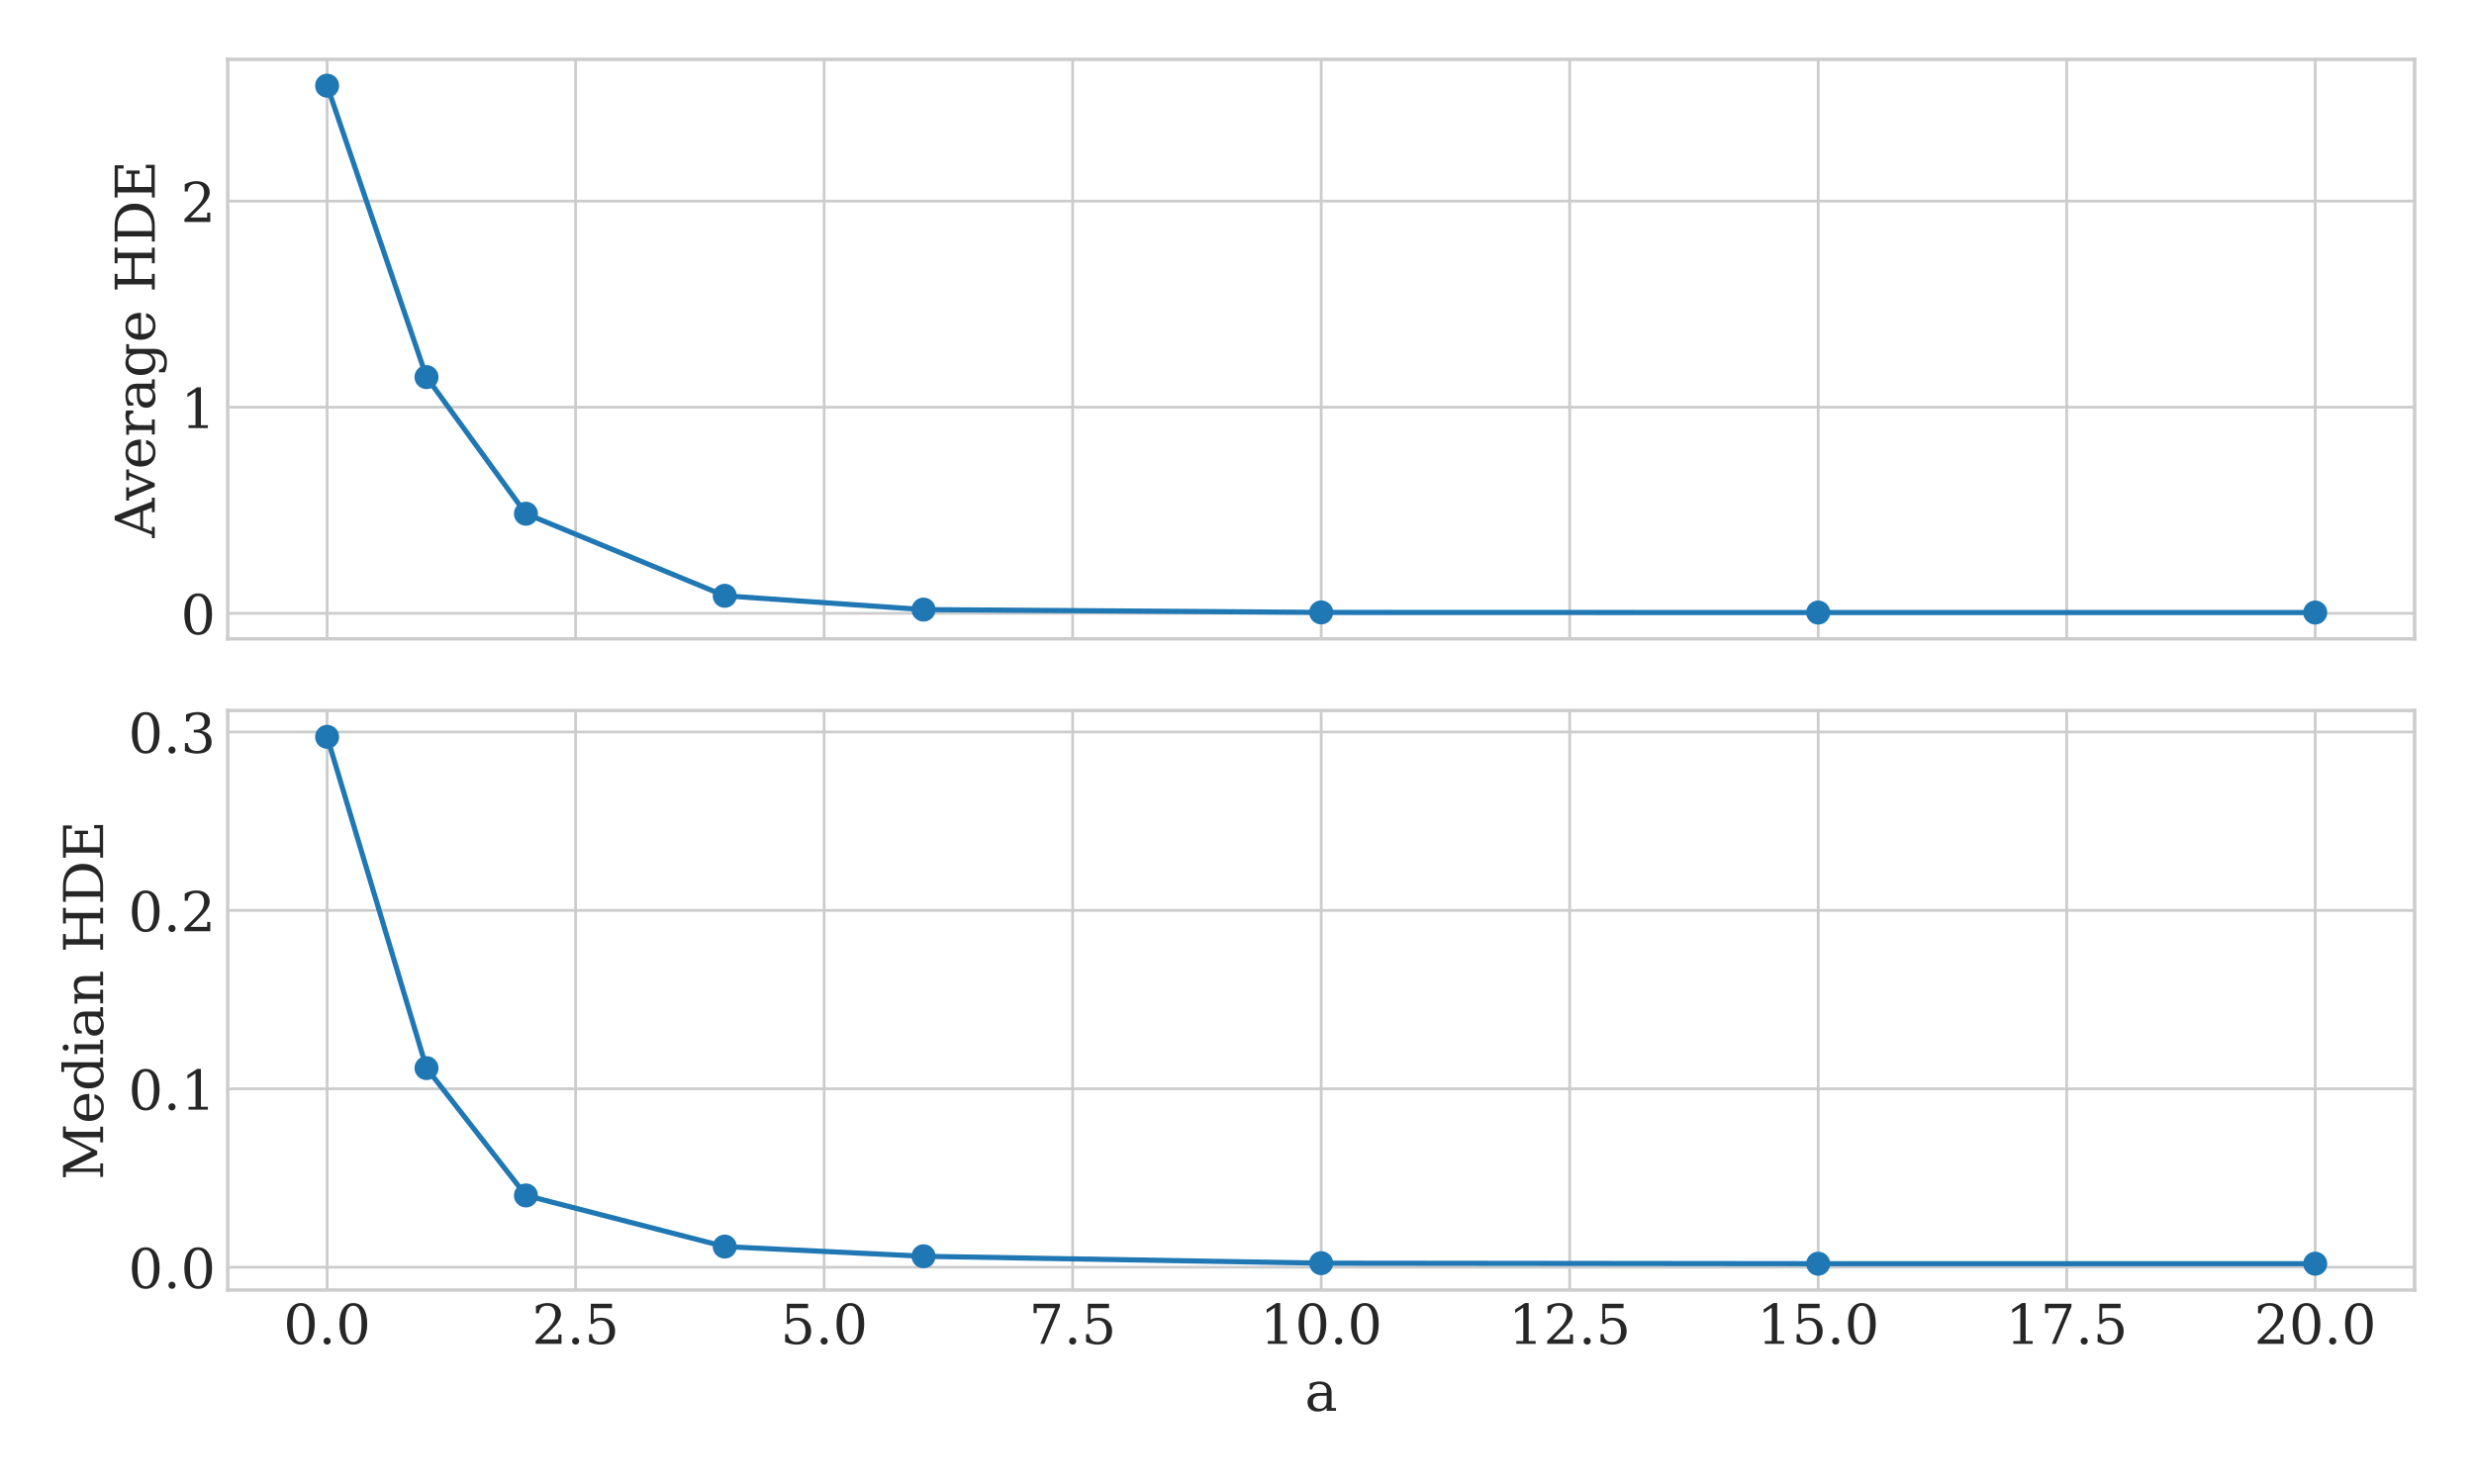
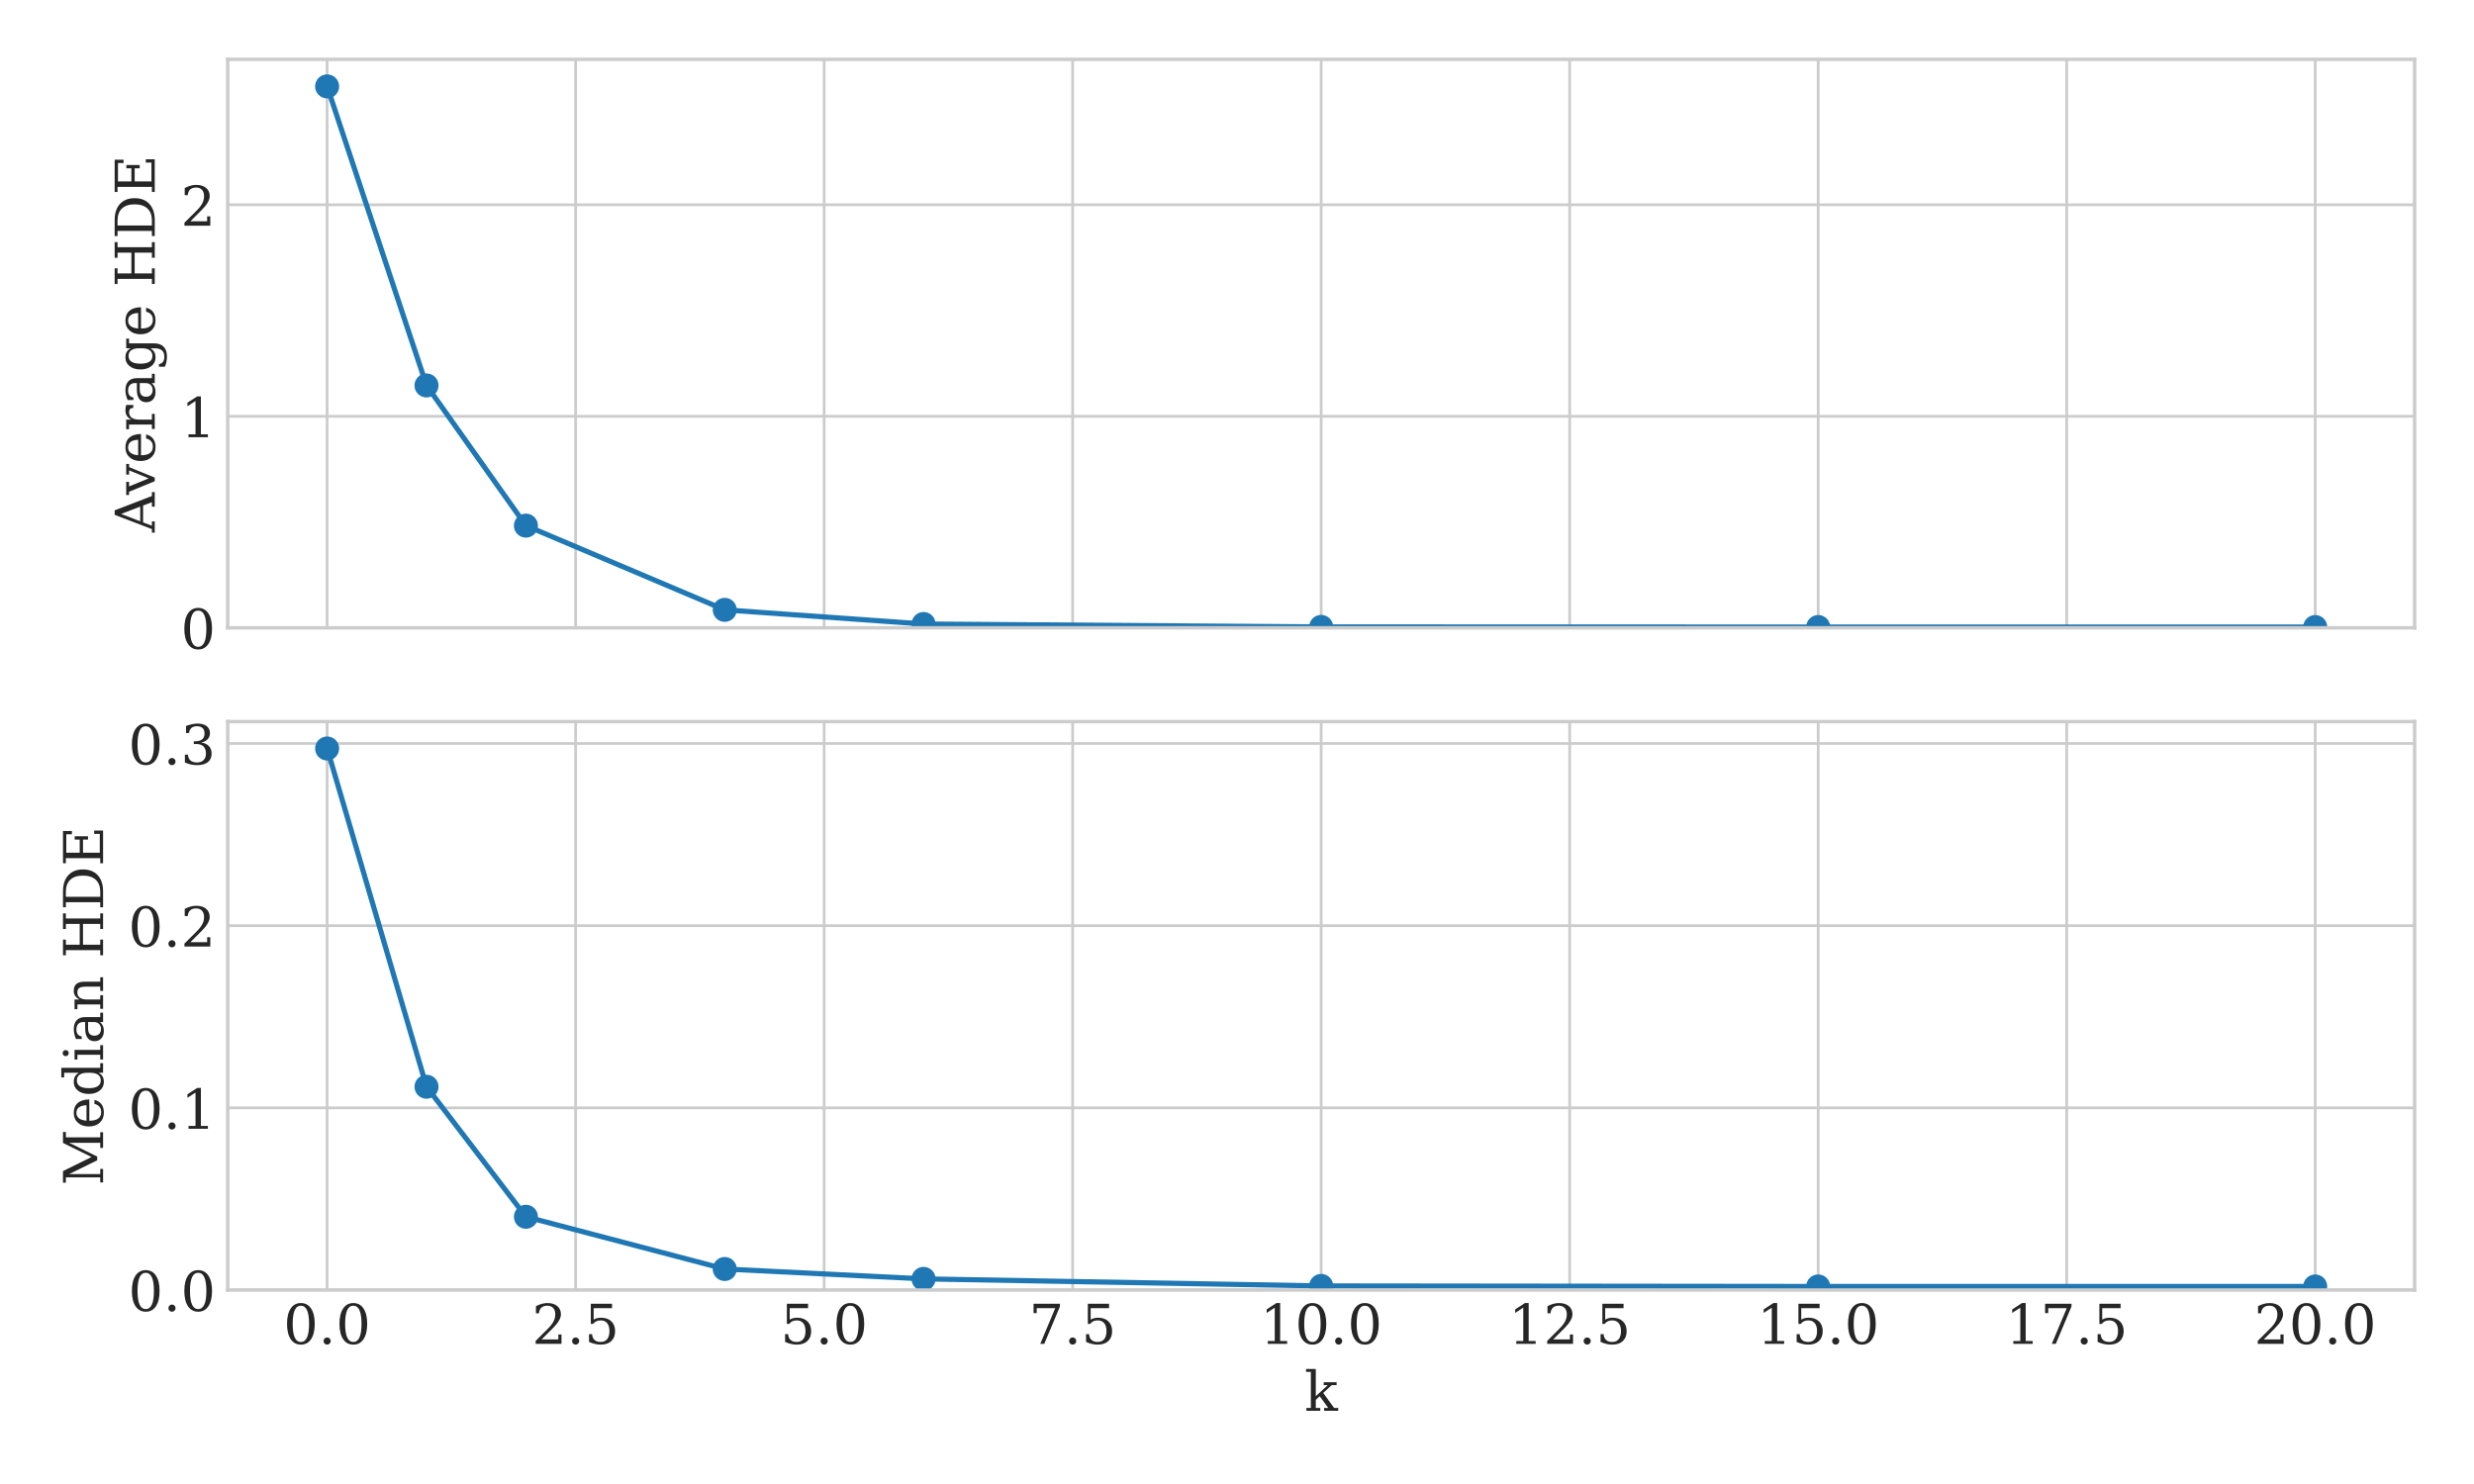
<svg xmlns="http://www.w3.org/2000/svg" xmlns:xlink="http://www.w3.org/1999/xlink" width="720pt" height="432pt" viewBox="0 0 720 432" version="1.1">
  <defs>
    <style type="text/css">*{stroke-linejoin: round; stroke-linecap: butt}</style>
  </defs>
  <g id="figure_1">
    <g id="patch_1">
      <path d="M 0 432  L 720 432  L 720 0  L 0 0  z " style="fill: #ffffff" />
    </g>
    <g id="axes_1">
      <g id="patch_2">
-         <path d="M 66.27 185.985  L 702.72 185.985  L 702.72 17.28  L 66.27 17.28  z " style="fill: #ffffff" />
+         <path d="M 66.27 182.762  L 702.72 182.762  L 702.72 17.28  L 66.27 17.28  z " style="fill: #ffffff" />
      </g>
      <g id="matplotlib.axis_1">
        <g id="xtick_1">
          <g id="line2d_1">
-             <path d="M 95.2 185.985  L 95.2 17.28  " clip-path="url(#p3c2dd154ff)" style="fill: none; stroke: #cccccc; stroke-width: 0.8; stroke-linecap: round" />
+             <path d="M 95.2 182.762  L 95.2 17.28  " clip-path="url(#p048f66db8c)" style="fill: none; stroke: #cccccc; stroke-width: 0.8; stroke-linecap: round" />
          </g>
          <g id="line2d_2" />
        </g>
        <g id="xtick_2">
          <g id="line2d_3">
-             <path d="M 167.523 185.985  L 167.523 17.28  " clip-path="url(#p3c2dd154ff)" style="fill: none; stroke: #cccccc; stroke-width: 0.8; stroke-linecap: round" />
+             <path d="M 167.523 182.762  L 167.523 17.28  " clip-path="url(#p048f66db8c)" style="fill: none; stroke: #cccccc; stroke-width: 0.8; stroke-linecap: round" />
          </g>
          <g id="line2d_4" />
        </g>
        <g id="xtick_3">
          <g id="line2d_5">
-             <path d="M 239.847 185.985  L 239.847 17.28  " clip-path="url(#p3c2dd154ff)" style="fill: none; stroke: #cccccc; stroke-width: 0.8; stroke-linecap: round" />
+             <path d="M 239.847 182.762  L 239.847 17.28  " clip-path="url(#p048f66db8c)" style="fill: none; stroke: #cccccc; stroke-width: 0.8; stroke-linecap: round" />
          </g>
          <g id="line2d_6" />
        </g>
        <g id="xtick_4">
          <g id="line2d_7">
-             <path d="M 312.171 185.985  L 312.171 17.28  " clip-path="url(#p3c2dd154ff)" style="fill: none; stroke: #cccccc; stroke-width: 0.8; stroke-linecap: round" />
+             <path d="M 312.171 182.762  L 312.171 17.28  " clip-path="url(#p048f66db8c)" style="fill: none; stroke: #cccccc; stroke-width: 0.8; stroke-linecap: round" />
          </g>
          <g id="line2d_8" />
        </g>
        <g id="xtick_5">
          <g id="line2d_9">
-             <path d="M 384.495 185.985  L 384.495 17.28  " clip-path="url(#p3c2dd154ff)" style="fill: none; stroke: #cccccc; stroke-width: 0.8; stroke-linecap: round" />
+             <path d="M 384.495 182.762  L 384.495 17.28  " clip-path="url(#p048f66db8c)" style="fill: none; stroke: #cccccc; stroke-width: 0.8; stroke-linecap: round" />
          </g>
          <g id="line2d_10" />
        </g>
        <g id="xtick_6">
          <g id="line2d_11">
-             <path d="M 456.819 185.985  L 456.819 17.28  " clip-path="url(#p3c2dd154ff)" style="fill: none; stroke: #cccccc; stroke-width: 0.8; stroke-linecap: round" />
+             <path d="M 456.819 182.762  L 456.819 17.28  " clip-path="url(#p048f66db8c)" style="fill: none; stroke: #cccccc; stroke-width: 0.8; stroke-linecap: round" />
          </g>
          <g id="line2d_12" />
        </g>
        <g id="xtick_7">
          <g id="line2d_13">
-             <path d="M 529.143 185.985  L 529.143 17.28  " clip-path="url(#p3c2dd154ff)" style="fill: none; stroke: #cccccc; stroke-width: 0.8; stroke-linecap: round" />
+             <path d="M 529.143 182.762  L 529.143 17.28  " clip-path="url(#p048f66db8c)" style="fill: none; stroke: #cccccc; stroke-width: 0.8; stroke-linecap: round" />
          </g>
          <g id="line2d_14" />
        </g>
        <g id="xtick_8">
          <g id="line2d_15">
-             <path d="M 601.467 185.985  L 601.467 17.28  " clip-path="url(#p3c2dd154ff)" style="fill: none; stroke: #cccccc; stroke-width: 0.8; stroke-linecap: round" />
+             <path d="M 601.467 182.762  L 601.467 17.28  " clip-path="url(#p048f66db8c)" style="fill: none; stroke: #cccccc; stroke-width: 0.8; stroke-linecap: round" />
          </g>
          <g id="line2d_16" />
        </g>
        <g id="xtick_9">
          <g id="line2d_17">
-             <path d="M 673.79 185.985  L 673.79 17.28  " clip-path="url(#p3c2dd154ff)" style="fill: none; stroke: #cccccc; stroke-width: 0.8; stroke-linecap: round" />
+             <path d="M 673.79 182.762  L 673.79 17.28  " clip-path="url(#p048f66db8c)" style="fill: none; stroke: #cccccc; stroke-width: 0.8; stroke-linecap: round" />
          </g>
          <g id="line2d_18" />
        </g>
      </g>
      <g id="matplotlib.axis_2">
        <g id="ytick_1">
          <g id="line2d_19">
-             <path d="M 66.27 178.535  L 702.72 178.535  " clip-path="url(#p3c2dd154ff)" style="fill: none; stroke: #cccccc; stroke-width: 0.8; stroke-linecap: round" />
+             <path d="M 66.27 182.762  L 702.72 182.762  " clip-path="url(#p048f66db8c)" style="fill: none; stroke: #cccccc; stroke-width: 0.8; stroke-linecap: round" />
          </g>
          <g id="line2d_20" />
          <g id="text_1">
-             <g style="fill: #262626" transform="translate(52.59 184.6139) scale(0.16 -0.16)">
+             <g style="fill: #262626" transform="translate(52.59 188.8403) scale(0.16 -0.16)">
              <defs>
                <path id="DejaVuSerif-30" d="M 2034 219  Q 2513 219 2750 744  Q 2988 1269 2988 2328  Q 2988 3391 2750 3916  Q 2513 4441 2034 4441  Q 1556 4441 1318 3916  Q 1081 3391 1081 2328  Q 1081 1269 1318 744  Q 1556 219 2034 219  z M 2034 -91  Q 1275 -91 848 546  Q 422 1184 422 2328  Q 422 3475 848 4112  Q 1275 4750 2034 4750  Q 2797 4750 3222 4112  Q 3647 3475 3647 2328  Q 3647 1184 3222 546  Q 2797 -91 2034 -91  z " transform="scale(0.015625)" />
              </defs>
              <use xlink:href="#DejaVuSerif-30" />
            </g>
          </g>
        </g>
        <g id="ytick_2">
          <g id="line2d_21">
-             <path d="M 66.27 118.535  L 702.72 118.535  " clip-path="url(#p3c2dd154ff)" style="fill: none; stroke: #cccccc; stroke-width: 0.8; stroke-linecap: round" />
+             <path d="M 66.27 121.189  L 702.72 121.189  " clip-path="url(#p048f66db8c)" style="fill: none; stroke: #cccccc; stroke-width: 0.8; stroke-linecap: round" />
          </g>
          <g id="line2d_22" />
          <g id="text_2">
-             <g style="fill: #262626" transform="translate(52.59 124.6136) scale(0.16 -0.16)">
+             <g style="fill: #262626" transform="translate(52.59 127.2674) scale(0.16 -0.16)">
              <defs>
                <path id="DejaVuSerif-31" d="M 909 0  L 909 331  L 1722 331  L 1722 4213  L 781 3603  L 781 4013  L 1919 4750  L 2350 4750  L 2350 331  L 3163 331  L 3163 0  L 909 0  z " transform="scale(0.015625)" />
              </defs>
              <use xlink:href="#DejaVuSerif-31" />
            </g>
          </g>
        </g>
        <g id="ytick_3">
          <g id="line2d_23">
-             <path d="M 66.27 58.535  L 702.72 58.535  " clip-path="url(#p3c2dd154ff)" style="fill: none; stroke: #cccccc; stroke-width: 0.8; stroke-linecap: round" />
+             <path d="M 66.27 59.616  L 702.72 59.616  " clip-path="url(#p048f66db8c)" style="fill: none; stroke: #cccccc; stroke-width: 0.8; stroke-linecap: round" />
          </g>
          <g id="line2d_24" />
          <g id="text_3">
-             <g style="fill: #262626" transform="translate(52.59 64.6133) scale(0.16 -0.16)">
+             <g style="fill: #262626" transform="translate(52.59 65.69454) scale(0.16 -0.16)">
              <defs>
                <path id="DejaVuSerif-32" d="M 819 3553  L 469 3553  L 469 4384  Q 803 4563 1142 4656  Q 1481 4750 1806 4750  Q 2534 4750 2956 4397  Q 3378 4044 3378 3438  Q 3378 2753 2422 1800  Q 2347 1728 2309 1691  L 1131 513  L 3078 513  L 3078 1088  L 3444 1088  L 3444 0  L 434 0  L 434 341  L 1850 1753  Q 2319 2222 2519 2614  Q 2719 3006 2719 3438  Q 2719 3909 2473 4175  Q 2228 4441 1797 4441  Q 1350 4441 1106 4219  Q 863 3997 819 3553  z " transform="scale(0.015625)" />
              </defs>
              <use xlink:href="#DejaVuSerif-32" />
            </g>
          </g>
        </g>
        <g id="text_4">
-           <g style="fill: #262626" transform="translate(45.035 156.5676) rotate(-90) scale(0.16 -0.16)">
+           <g style="fill: #262626" transform="translate(45.035 154.9558) rotate(-90) scale(0.16 -0.16)">
            <defs>
              <path id="DejaVuSerif-41" d="M 1281 1691  L 2994 1691  L 2138 3909  L 1281 1691  z M -38 0  L -38 331  L 372 331  L 2034 4666  L 2559 4666  L 4225 331  L 4684 331  L 4684 0  L 2988 0  L 2988 331  L 3506 331  L 3116 1356  L 1153 1356  L 763 331  L 1275 331  L 1275 0  L -38 0  z " transform="scale(0.015625)" />
              <path id="DejaVuSerif-76" d="M 1581 0  L 359 2988  L -19 2988  L -19 3322  L 1509 3322  L 1509 2988  L 978 2988  L 1913 703  L 2847 2988  L 2350 2988  L 2350 3322  L 3597 3322  L 3597 2988  L 3225 2988  L 2003 0  L 1581 0  z " transform="scale(0.015625)" />
              <path id="DejaVuSerif-65" d="M 3469 1600  L 991 1600  L 991 1575  Q 991 903 1244 561  Q 1497 219 1991 219  Q 2369 219 2611 417  Q 2853 616 2950 1006  L 3413 1006  Q 3275 459 2904 184  Q 2534 -91 1931 -91  Q 1203 -91 761 389  Q 319 869 319 1663  Q 319 2450 753 2931  Q 1188 3413 1894 3413  Q 2647 3413 3050 2948  Q 3453 2484 3469 1600  z M 2791 1931  Q 2772 2513 2545 2808  Q 2319 3103 1894 3103  Q 1497 3103 1269 2806  Q 1041 2509 991 1931  L 2791 1931  z " transform="scale(0.015625)" />
              <path id="DejaVuSerif-72" d="M 3059 3328  L 3059 2497  L 2728 2497  Q 2713 2744 2591 2866  Q 2469 2988 2234 2988  Q 1809 2988 1582 2694  Q 1356 2400 1356 1850  L 1356 331  L 2022 331  L 2022 0  L 263 0  L 263 331  L 781 331  L 781 2994  L 231 2994  L 231 3322  L 1356 3322  L 1356 2731  Q 1525 3078 1790 3245  Q 2056 3413 2438 3413  Q 2578 3413 2733 3391  Q 2888 3369 3059 3328  z " transform="scale(0.015625)" />
              <path id="DejaVuSerif-61" d="M 2547 1044  L 2547 1747  L 1806 1747  Q 1378 1747 1168 1562  Q 959 1378 959 997  Q 959 650 1171 447  Q 1384 244 1747 244  Q 2106 244 2326 466  Q 2547 688 2547 1044  z M 3122 2075  L 3122 331  L 3634 331  L 3634 0  L 2547 0  L 2547 359  Q 2356 128 2106 18  Q 1856 -91 1522 -91  Q 969 -91 644 203  Q 319 497 319 997  Q 319 1513 691 1797  Q 1063 2081 1741 2081  L 2547 2081  L 2547 2309  Q 2547 2688 2317 2895  Q 2088 3103 1672 3103  Q 1328 3103 1125 2947  Q 922 2791 872 2484  L 575 2484  L 575 3156  Q 875 3284 1158 3348  Q 1441 3413 1709 3413  Q 2400 3413 2761 3070  Q 3122 2728 3122 2075  z " transform="scale(0.015625)" />
              <path id="DejaVuSerif-67" d="M 3359 2988  L 3359 72  Q 3359 -644 2965 -1033  Q 2572 -1422 1844 -1422  Q 1516 -1422 1216 -1362  Q 916 -1303 641 -1184  L 641 -488  L 941 -488  Q 997 -813 1206 -963  Q 1416 -1113 1806 -1113  Q 2313 -1113 2548 -827  Q 2784 -541 2784 72  L 2784 519  Q 2616 206 2355 57  Q 2094 -91 1709 -91  Q 1097 -91 708 395  Q 319 881 319 1663  Q 319 2444 706 2928  Q 1094 3413 1709 3413  Q 2094 3413 2355 3264  Q 2616 3116 2784 2803  L 2784 3322  L 3909 3322  L 3909 2988  L 3359 2988  z M 2784 1825  Q 2784 2422 2554 2737  Q 2325 3053 1888 3053  Q 1444 3053 1217 2703  Q 991 2353 991 1663  Q 991 975 1217 622  Q 1444 269 1888 269  Q 2325 269 2554 583  Q 2784 897 2784 1497  L 2784 1825  z " transform="scale(0.015625)" />
              <path id="DejaVuSerif-20" transform="scale(0.015625)" />
              <path id="DejaVuSerif-48" d="M 353 0  L 353 331  L 947 331  L 947 4331  L 353 4331  L 353 4666  L 2175 4666  L 2175 4331  L 1581 4331  L 1581 2719  L 4000 2719  L 4000 4331  L 3406 4331  L 3406 4666  L 5228 4666  L 5228 4331  L 4634 4331  L 4634 331  L 5228 331  L 5228 0  L 3406 0  L 3406 331  L 4000 331  L 4000 2338  L 1581 2338  L 1581 331  L 2175 331  L 2175 0  L 353 0  z " transform="scale(0.015625)" />
              <path id="DejaVuSerif-44" d="M 1581 331  L 2163 331  Q 3072 331 3558 850  Q 4044 1369 4044 2338  Q 4044 3306 3559 3818  Q 3075 4331 2163 4331  L 1581 4331  L 1581 331  z M 353 0  L 353 331  L 947 331  L 947 4331  L 353 4331  L 353 4666  L 2209 4666  Q 3416 4666 4089 4050  Q 4763 3434 4763 2338  Q 4763 1238 4088 619  Q 3413 0 2209 0  L 353 0  z " transform="scale(0.015625)" />
              <path id="DejaVuSerif-45" d="M 353 0  L 353 331  L 947 331  L 947 4331  L 353 4331  L 353 4666  L 4109 4666  L 4109 3628  L 3725 3628  L 3725 4281  L 1581 4281  L 1581 2719  L 3109 2719  L 3109 3303  L 3494 3303  L 3494 1753  L 3109 1753  L 3109 2338  L 1581 2338  L 1581 384  L 3775 384  L 3775 1038  L 4159 1038  L 4159 0  L 353 0  z " transform="scale(0.015625)" />
            </defs>
            <use xlink:href="#DejaVuSerif-41" />
            <use xlink:href="#DejaVuSerif-76" x="68.217" />
            <use xlink:href="#DejaVuSerif-65" x="124.711" />
            <use xlink:href="#DejaVuSerif-72" x="183.891" />
            <use xlink:href="#DejaVuSerif-61" x="231.693" />
            <use xlink:href="#DejaVuSerif-67" x="291.312" />
            <use xlink:href="#DejaVuSerif-65" x="355.326" />
            <use xlink:href="#DejaVuSerif-20" x="414.506" />
            <use xlink:href="#DejaVuSerif-48" x="446.293" />
            <use xlink:href="#DejaVuSerif-44" x="533.5" />
            <use xlink:href="#DejaVuSerif-45" x="613.676" />
          </g>
        </g>
      </g>
      <g id="line2d_25">
-         <path d="M 95.2 24.948  L 124.129 109.781  L 153.059 149.546  L 210.918 173.439  L 268.777 177.458  L 384.495 178.278  L 529.143 178.317  L 673.79 178.316  " clip-path="url(#p3c2dd154ff)" style="fill: none; stroke: #1f77b4; stroke-width: 1.5; stroke-linecap: round" />
+         <path d="M 95.2 25.149  L 124.129 112.206  L 153.059 153.013  L 210.918 177.532  L 268.777 181.656  L 384.495 182.497  L 529.143 182.537  L 673.79 182.537  " clip-path="url(#p048f66db8c)" style="fill: none; stroke: #1f77b4; stroke-width: 1.5; stroke-linecap: round" />
        <defs>
-           <path id="m374d3d8b51" d="M 0 3  C 0.796 3 1.559 2.684 2.121 2.121  C 2.684 1.559 3 0.796 3 0  C 3 -0.796 2.684 -1.559 2.121 -2.121  C 1.559 -2.684 0.796 -3 0 -3  C -0.796 -3 -1.559 -2.684 -2.121 -2.121  C -2.684 -1.559 -3 -0.796 -3 0  C -3 0.796 -2.684 1.559 -2.121 2.121  C -1.559 2.684 -0.796 3 0 3  z " style="stroke: #1f77b4" />
+           <path id="m0a7bc408be" d="M 0 3  C 0.796 3 1.559 2.684 2.121 2.121  C 2.684 1.559 3 0.796 3 0  C 3 -0.796 2.684 -1.559 2.121 -2.121  C 1.559 -2.684 0.796 -3 0 -3  C -0.796 -3 -1.559 -2.684 -2.121 -2.121  C -2.684 -1.559 -3 -0.796 -3 0  C -3 0.796 -2.684 1.559 -2.121 2.121  C -1.559 2.684 -0.796 3 0 3  z " style="stroke: #1f77b4" />
        </defs>
-         <g clip-path="url(#p3c2dd154ff)">
-           <use xlink:href="#m374d3d8b51" x="95.2" y="24.948" style="fill: #1f77b4; stroke: #1f77b4" />
-           <use xlink:href="#m374d3d8b51" x="124.129" y="109.781" style="fill: #1f77b4; stroke: #1f77b4" />
-           <use xlink:href="#m374d3d8b51" x="153.059" y="149.546" style="fill: #1f77b4; stroke: #1f77b4" />
-           <use xlink:href="#m374d3d8b51" x="210.918" y="173.439" style="fill: #1f77b4; stroke: #1f77b4" />
-           <use xlink:href="#m374d3d8b51" x="268.777" y="177.458" style="fill: #1f77b4; stroke: #1f77b4" />
-           <use xlink:href="#m374d3d8b51" x="384.495" y="178.278" style="fill: #1f77b4; stroke: #1f77b4" />
-           <use xlink:href="#m374d3d8b51" x="529.143" y="178.317" style="fill: #1f77b4; stroke: #1f77b4" />
-           <use xlink:href="#m374d3d8b51" x="673.79" y="178.316" style="fill: #1f77b4; stroke: #1f77b4" />
+         <g clip-path="url(#p048f66db8c)">
+           <use xlink:href="#m0a7bc408be" x="95.2" y="25.149" style="fill: #1f77b4; stroke: #1f77b4" />
+           <use xlink:href="#m0a7bc408be" x="124.129" y="112.206" style="fill: #1f77b4; stroke: #1f77b4" />
+           <use xlink:href="#m0a7bc408be" x="153.059" y="153.013" style="fill: #1f77b4; stroke: #1f77b4" />
+           <use xlink:href="#m0a7bc408be" x="210.918" y="177.532" style="fill: #1f77b4; stroke: #1f77b4" />
+           <use xlink:href="#m0a7bc408be" x="268.777" y="181.656" style="fill: #1f77b4; stroke: #1f77b4" />
+           <use xlink:href="#m0a7bc408be" x="384.495" y="182.497" style="fill: #1f77b4; stroke: #1f77b4" />
+           <use xlink:href="#m0a7bc408be" x="529.143" y="182.537" style="fill: #1f77b4; stroke: #1f77b4" />
+           <use xlink:href="#m0a7bc408be" x="673.79" y="182.537" style="fill: #1f77b4; stroke: #1f77b4" />
        </g>
      </g>
      <g id="patch_3">
-         <path d="M 66.27 185.985  L 66.27 17.28  " style="fill: none; stroke: #cccccc; stroke-linejoin: miter; stroke-linecap: square" />
+         <path d="M 66.27 182.762  L 66.27 17.28  " style="fill: none; stroke: #cccccc; stroke-linejoin: miter; stroke-linecap: square" />
      </g>
      <g id="patch_4">
-         <path d="M 702.72 185.985  L 702.72 17.28  " style="fill: none; stroke: #cccccc; stroke-linejoin: miter; stroke-linecap: square" />
+         <path d="M 702.72 182.762  L 702.72 17.28  " style="fill: none; stroke: #cccccc; stroke-linejoin: miter; stroke-linecap: square" />
      </g>
      <g id="patch_5">
-         <path d="M 66.27 185.985  L 702.72 185.985  " style="fill: none; stroke: #cccccc; stroke-linejoin: miter; stroke-linecap: square" />
+         <path d="M 66.27 182.762  L 702.72 182.762  " style="fill: none; stroke: #cccccc; stroke-linejoin: miter; stroke-linecap: square" />
      </g>
      <g id="patch_6">
        <path d="M 66.27 17.28  L 702.72 17.28  " style="fill: none; stroke: #cccccc; stroke-linejoin: miter; stroke-linecap: square" />
      </g>
    </g>
    <g id="axes_2">
      <g id="patch_7">
-         <path d="M 66.27 375.54  L 702.72 375.54  L 702.72 206.835  L 66.27 206.835  z " style="fill: #ffffff" />
+         <path d="M 66.27 375.54  L 702.72 375.54  L 702.72 210.058  L 66.27 210.058  z " style="fill: #ffffff" />
      </g>
      <g id="matplotlib.axis_3">
        <g id="xtick_10">
          <g id="line2d_26">
-             <path d="M 95.2 375.54  L 95.2 206.835  " clip-path="url(#pe5f77df10c)" style="fill: none; stroke: #cccccc; stroke-width: 0.8; stroke-linecap: round" />
+             <path d="M 95.2 375.54  L 95.2 210.058  " clip-path="url(#p57edab8ee9)" style="fill: none; stroke: #cccccc; stroke-width: 0.8; stroke-linecap: round" />
          </g>
          <g id="line2d_27" />
          <g id="text_5">
            <g style="fill: #262626" transform="translate(82.47705 391.1975) scale(0.16 -0.16)">
              <defs>
                <path id="DejaVuSerif-2e" d="M 603 325  Q 603 500 722 622  Q 841 744 1019 744  Q 1191 744 1312 622  Q 1434 500 1434 325  Q 1434 153 1312 31  Q 1191 -91 1019 -91  Q 841 -91 722 29  Q 603 150 603 325  z " transform="scale(0.015625)" />
              </defs>
              <use xlink:href="#DejaVuSerif-30" />
              <use xlink:href="#DejaVuSerif-2e" x="63.623" />
              <use xlink:href="#DejaVuSerif-30" x="95.41" />
            </g>
          </g>
        </g>
        <g id="xtick_11">
          <g id="line2d_28">
-             <path d="M 167.523 375.54  L 167.523 206.835  " clip-path="url(#pe5f77df10c)" style="fill: none; stroke: #cccccc; stroke-width: 0.8; stroke-linecap: round" />
+             <path d="M 167.523 375.54  L 167.523 210.058  " clip-path="url(#p57edab8ee9)" style="fill: none; stroke: #cccccc; stroke-width: 0.8; stroke-linecap: round" />
          </g>
          <g id="line2d_29" />
          <g id="text_6">
            <g style="fill: #262626" transform="translate(154.8009 391.1975) scale(0.16 -0.16)">
              <defs>
                <path id="DejaVuSerif-35" d="M 3219 4666  L 3219 4153  L 1081 4153  L 1081 2816  Q 1244 2928 1461 2984  Q 1678 3041 1947 3041  Q 2703 3041 3140 2622  Q 3578 2203 3578 1478  Q 3578 738 3136 323  Q 2694 -91 1894 -91  Q 1572 -91 1234 -12  Q 897 66 544 225  L 544 1131  L 897 1131  Q 925 688 1179 453  Q 1434 219 1894 219  Q 2388 219 2653 544  Q 2919 869 2919 1478  Q 2919 2084 2655 2407  Q 2391 2731 1894 2731  Q 1613 2731 1398 2631  Q 1184 2531 1019 2322  L 750 2322  L 750 4666  L 3219 4666  z " transform="scale(0.015625)" />
              </defs>
              <use xlink:href="#DejaVuSerif-32" />
              <use xlink:href="#DejaVuSerif-2e" x="63.623" />
              <use xlink:href="#DejaVuSerif-35" x="95.41" />
            </g>
          </g>
        </g>
        <g id="xtick_12">
          <g id="line2d_30">
-             <path d="M 239.847 375.54  L 239.847 206.835  " clip-path="url(#pe5f77df10c)" style="fill: none; stroke: #cccccc; stroke-width: 0.8; stroke-linecap: round" />
+             <path d="M 239.847 375.54  L 239.847 210.058  " clip-path="url(#p57edab8ee9)" style="fill: none; stroke: #cccccc; stroke-width: 0.8; stroke-linecap: round" />
          </g>
          <g id="line2d_31" />
          <g id="text_7">
            <g style="fill: #262626" transform="translate(227.1248 391.1975) scale(0.16 -0.16)">
              <use xlink:href="#DejaVuSerif-35" />
              <use xlink:href="#DejaVuSerif-2e" x="63.623" />
              <use xlink:href="#DejaVuSerif-30" x="95.41" />
            </g>
          </g>
        </g>
        <g id="xtick_13">
          <g id="line2d_32">
-             <path d="M 312.171 375.54  L 312.171 206.835  " clip-path="url(#pe5f77df10c)" style="fill: none; stroke: #cccccc; stroke-width: 0.8; stroke-linecap: round" />
+             <path d="M 312.171 375.54  L 312.171 210.058  " clip-path="url(#p57edab8ee9)" style="fill: none; stroke: #cccccc; stroke-width: 0.8; stroke-linecap: round" />
          </g>
          <g id="line2d_33" />
          <g id="text_8">
            <g style="fill: #262626" transform="translate(299.4486 391.1975) scale(0.16 -0.16)">
              <defs>
                <path id="DejaVuSerif-37" d="M 3609 4347  L 1784 0  L 1319 0  L 3059 4153  L 903 4153  L 903 3578  L 538 3578  L 538 4666  L 3609 4666  L 3609 4347  z " transform="scale(0.015625)" />
              </defs>
              <use xlink:href="#DejaVuSerif-37" />
              <use xlink:href="#DejaVuSerif-2e" x="63.623" />
              <use xlink:href="#DejaVuSerif-35" x="95.41" />
            </g>
          </g>
        </g>
        <g id="xtick_14">
          <g id="line2d_34">
-             <path d="M 384.495 375.54  L 384.495 206.835  " clip-path="url(#pe5f77df10c)" style="fill: none; stroke: #cccccc; stroke-width: 0.8; stroke-linecap: round" />
+             <path d="M 384.495 375.54  L 384.495 210.058  " clip-path="url(#p57edab8ee9)" style="fill: none; stroke: #cccccc; stroke-width: 0.8; stroke-linecap: round" />
          </g>
          <g id="line2d_35" />
          <g id="text_9">
            <g style="fill: #262626" transform="translate(366.6825 391.1975) scale(0.16 -0.16)">
              <use xlink:href="#DejaVuSerif-31" />
              <use xlink:href="#DejaVuSerif-30" x="63.623" />
              <use xlink:href="#DejaVuSerif-2e" x="127.246" />
              <use xlink:href="#DejaVuSerif-30" x="159.033" />
            </g>
          </g>
        </g>
        <g id="xtick_15">
          <g id="line2d_36">
-             <path d="M 456.819 375.54  L 456.819 206.835  " clip-path="url(#pe5f77df10c)" style="fill: none; stroke: #cccccc; stroke-width: 0.8; stroke-linecap: round" />
+             <path d="M 456.819 375.54  L 456.819 210.058  " clip-path="url(#p57edab8ee9)" style="fill: none; stroke: #cccccc; stroke-width: 0.8; stroke-linecap: round" />
          </g>
          <g id="line2d_37" />
          <g id="text_10">
            <g style="fill: #262626" transform="translate(439.0064 391.1975) scale(0.16 -0.16)">
              <use xlink:href="#DejaVuSerif-31" />
              <use xlink:href="#DejaVuSerif-32" x="63.623" />
              <use xlink:href="#DejaVuSerif-2e" x="127.246" />
              <use xlink:href="#DejaVuSerif-35" x="159.033" />
            </g>
          </g>
        </g>
        <g id="xtick_16">
          <g id="line2d_38">
-             <path d="M 529.143 375.54  L 529.143 206.835  " clip-path="url(#pe5f77df10c)" style="fill: none; stroke: #cccccc; stroke-width: 0.8; stroke-linecap: round" />
+             <path d="M 529.143 375.54  L 529.143 210.058  " clip-path="url(#p57edab8ee9)" style="fill: none; stroke: #cccccc; stroke-width: 0.8; stroke-linecap: round" />
          </g>
          <g id="line2d_39" />
          <g id="text_11">
            <g style="fill: #262626" transform="translate(511.3302 391.1975) scale(0.16 -0.16)">
              <use xlink:href="#DejaVuSerif-31" />
              <use xlink:href="#DejaVuSerif-35" x="63.623" />
              <use xlink:href="#DejaVuSerif-2e" x="127.246" />
              <use xlink:href="#DejaVuSerif-30" x="159.033" />
            </g>
          </g>
        </g>
        <g id="xtick_17">
          <g id="line2d_40">
-             <path d="M 601.467 375.54  L 601.467 206.835  " clip-path="url(#pe5f77df10c)" style="fill: none; stroke: #cccccc; stroke-width: 0.8; stroke-linecap: round" />
+             <path d="M 601.467 375.54  L 601.467 210.058  " clip-path="url(#p57edab8ee9)" style="fill: none; stroke: #cccccc; stroke-width: 0.8; stroke-linecap: round" />
          </g>
          <g id="line2d_41" />
          <g id="text_12">
            <g style="fill: #262626" transform="translate(583.6541 391.1975) scale(0.16 -0.16)">
              <use xlink:href="#DejaVuSerif-31" />
              <use xlink:href="#DejaVuSerif-37" x="63.623" />
              <use xlink:href="#DejaVuSerif-2e" x="127.246" />
              <use xlink:href="#DejaVuSerif-35" x="159.033" />
            </g>
          </g>
        </g>
        <g id="xtick_18">
          <g id="line2d_42">
-             <path d="M 673.79 375.54  L 673.79 206.835  " clip-path="url(#pe5f77df10c)" style="fill: none; stroke: #cccccc; stroke-width: 0.8; stroke-linecap: round" />
+             <path d="M 673.79 375.54  L 673.79 210.058  " clip-path="url(#p57edab8ee9)" style="fill: none; stroke: #cccccc; stroke-width: 0.8; stroke-linecap: round" />
          </g>
          <g id="line2d_43" />
          <g id="text_13">
            <g style="fill: #262626" transform="translate(655.978 391.1975) scale(0.16 -0.16)">
              <use xlink:href="#DejaVuSerif-32" />
              <use xlink:href="#DejaVuSerif-30" x="63.623" />
              <use xlink:href="#DejaVuSerif-2e" x="127.246" />
              <use xlink:href="#DejaVuSerif-30" x="159.033" />
            </g>
          </g>
        </g>
        <g id="text_14">
-           <g style="fill: #262626" transform="translate(379.725 410.6825) scale(0.16 -0.16)">
-             <use xlink:href="#DejaVuSerif-61" />
+           <g style="fill: #262626" transform="translate(379.6475 410.6825) scale(0.16 -0.16)">
+             <defs>
+               <path id="DejaVuSerif-6b" d="M 1831 0  L 219 0  L 219 331  L 738 331  L 738 4531  L 184 4531  L 184 4863  L 1313 4863  L 1313 1697  L 2713 2988  L 2234 2988  L 2234 3322  L 3738 3322  L 3738 2988  L 3169 2988  L 2181 2075  L 3444 331  L 3922 331  L 3922 0  L 2284 0  L 2284 331  L 2759 331  L 1766 1697  L 1313 1275  L 1313 331  L 1831 331  L 1831 0  z " transform="scale(0.015625)" />
+             </defs>
+             <use xlink:href="#DejaVuSerif-6b" />
          </g>
        </g>
      </g>
      <g id="matplotlib.axis_4">
        <g id="ytick_4">
          <g id="line2d_44">
-             <path d="M 66.27 368.89  L 702.72 368.89  " clip-path="url(#pe5f77df10c)" style="fill: none; stroke: #cccccc; stroke-width: 0.8; stroke-linecap: round" />
+             <path d="M 66.27 375.54  L 702.72 375.54  " clip-path="url(#p57edab8ee9)" style="fill: none; stroke: #cccccc; stroke-width: 0.8; stroke-linecap: round" />
          </g>
          <g id="line2d_45" />
          <g id="text_15">
-             <g style="fill: #262626" transform="translate(37.325 374.9688) scale(0.16 -0.16)">
+             <g style="fill: #262626" transform="translate(37.325 381.6187) scale(0.16 -0.16)">
              <use xlink:href="#DejaVuSerif-30" />
              <use xlink:href="#DejaVuSerif-2e" x="63.623" />
              <use xlink:href="#DejaVuSerif-30" x="95.41" />
            </g>
          </g>
        </g>
        <g id="ytick_5">
          <g id="line2d_46">
-             <path d="M 66.27 316.952  L 702.72 316.952  " clip-path="url(#pe5f77df10c)" style="fill: none; stroke: #cccccc; stroke-width: 0.8; stroke-linecap: round" />
+             <path d="M 66.27 322.504  L 702.72 322.504  " clip-path="url(#p57edab8ee9)" style="fill: none; stroke: #cccccc; stroke-width: 0.8; stroke-linecap: round" />
          </g>
          <g id="line2d_47" />
          <g id="text_16">
-             <g style="fill: #262626" transform="translate(37.325 323.0307) scale(0.16 -0.16)">
+             <g style="fill: #262626" transform="translate(37.325 328.5826) scale(0.16 -0.16)">
              <use xlink:href="#DejaVuSerif-30" />
              <use xlink:href="#DejaVuSerif-2e" x="63.623" />
              <use xlink:href="#DejaVuSerif-31" x="95.41" />
            </g>
          </g>
        </g>
        <g id="ytick_6">
          <g id="line2d_48">
-             <path d="M 66.27 265.014  L 702.72 265.014  " clip-path="url(#pe5f77df10c)" style="fill: none; stroke: #cccccc; stroke-width: 0.8; stroke-linecap: round" />
+             <path d="M 66.27 269.468  L 702.72 269.468  " clip-path="url(#p57edab8ee9)" style="fill: none; stroke: #cccccc; stroke-width: 0.8; stroke-linecap: round" />
          </g>
          <g id="line2d_49" />
          <g id="text_17">
-             <g style="fill: #262626" transform="translate(37.325 271.0926) scale(0.16 -0.16)">
+             <g style="fill: #262626" transform="translate(37.325 275.5464) scale(0.16 -0.16)">
              <use xlink:href="#DejaVuSerif-30" />
              <use xlink:href="#DejaVuSerif-2e" x="63.623" />
              <use xlink:href="#DejaVuSerif-32" x="95.41" />
            </g>
          </g>
        </g>
        <g id="ytick_7">
          <g id="line2d_50">
-             <path d="M 66.27 213.076  L 702.72 213.076  " clip-path="url(#pe5f77df10c)" style="fill: none; stroke: #cccccc; stroke-width: 0.8; stroke-linecap: round" />
+             <path d="M 66.27 216.432  L 702.72 216.432  " clip-path="url(#p57edab8ee9)" style="fill: none; stroke: #cccccc; stroke-width: 0.8; stroke-linecap: round" />
          </g>
          <g id="line2d_51" />
          <g id="text_18">
-             <g style="fill: #262626" transform="translate(37.325 219.1546) scale(0.16 -0.16)">
+             <g style="fill: #262626" transform="translate(37.325 222.5103) scale(0.16 -0.16)">
              <defs>
                <path id="DejaVuSerif-33" d="M 622 4469  Q 988 4606 1323 4678  Q 1659 4750 1953 4750  Q 2638 4750 3022 4454  Q 3406 4159 3406 3634  Q 3406 3213 3140 2930  Q 2875 2647 2388 2547  Q 2963 2466 3280 2130  Q 3597 1794 3597 1259  Q 3597 606 3158 257  Q 2719 -91 1894 -91  Q 1528 -91 1179 -12  Q 831 66 488 225  L 488 1131  L 838 1131  Q 869 681 1141 450  Q 1413 219 1906 219  Q 2384 219 2661 495  Q 2938 772 2938 1253  Q 2938 1803 2653 2086  Q 2369 2369 1819 2369  L 1522 2369  L 1522 2688  L 1678 2688  Q 2225 2688 2498 2914  Q 2772 3141 2772 3597  Q 2772 4006 2547 4223  Q 2322 4441 1900 4441  Q 1478 4441 1245 4241  Q 1013 4041 972 3647  L 622 3647  L 622 4469  z " transform="scale(0.015625)" />
              </defs>
              <use xlink:href="#DejaVuSerif-30" />
              <use xlink:href="#DejaVuSerif-2e" x="63.623" />
              <use xlink:href="#DejaVuSerif-33" x="95.41" />
            </g>
          </g>
        </g>
        <g id="text_19">
-           <g style="fill: #262626" transform="translate(29.9975 343.4886) rotate(-90) scale(0.16 -0.16)">
+           <g style="fill: #262626" transform="translate(29.9975 345.1005) rotate(-90) scale(0.16 -0.16)">
            <defs>
              <path id="DejaVuSerif-4d" d="M 353 0  L 353 331  L 947 331  L 947 4331  L 319 4331  L 319 4666  L 1678 4666  L 3316 1344  L 4953 4666  L 6228 4666  L 6228 4331  L 5606 4331  L 5606 331  L 6203 331  L 6203 0  L 4378 0  L 4378 331  L 4972 331  L 4972 3938  L 3372 684  L 2931 684  L 1331 3938  L 1331 331  L 1925 331  L 1925 0  L 353 0  z " transform="scale(0.015625)" />
              <path id="DejaVuSerif-64" d="M 3359 331  L 3909 331  L 3909 0  L 2784 0  L 2784 519  Q 2616 206 2355 57  Q 2094 -91 1709 -91  Q 1097 -91 708 395  Q 319 881 319 1663  Q 319 2444 706 2928  Q 1094 3413 1709 3413  Q 2094 3413 2355 3264  Q 2616 3116 2784 2803  L 2784 4531  L 2241 4531  L 2241 4863  L 3359 4863  L 3359 331  z M 2784 1497  L 2784 1825  Q 2784 2422 2554 2737  Q 2325 3053 1888 3053  Q 1444 3053 1217 2703  Q 991 2353 991 1663  Q 991 975 1217 622  Q 1444 269 1888 269  Q 2325 269 2554 583  Q 2784 897 2784 1497  z " transform="scale(0.015625)" />
              <path id="DejaVuSerif-69" d="M 622 4353  Q 622 4497 726 4603  Q 831 4709 978 4709  Q 1122 4709 1226 4603  Q 1331 4497 1331 4353  Q 1331 4206 1228 4103  Q 1125 4000 978 4000  Q 831 4000 726 4103  Q 622 4206 622 4353  z M 1356 331  L 1900 331  L 1900 0  L 231 0  L 231 331  L 781 331  L 781 2988  L 231 2988  L 231 3322  L 1356 3322  L 1356 331  z " transform="scale(0.015625)" />
              <path id="DejaVuSerif-6e" d="M 263 0  L 263 331  L 781 331  L 781 2988  L 231 2988  L 231 3322  L 1356 3322  L 1356 2731  Q 1516 3069 1770 3241  Q 2025 3413 2363 3413  Q 2913 3413 3172 3097  Q 3431 2781 3431 2113  L 3431 331  L 3944 331  L 3944 0  L 2356 0  L 2356 331  L 2853 331  L 2853 1931  Q 2853 2541 2703 2767  Q 2553 2994 2175 2994  Q 1775 2994 1565 2701  Q 1356 2409 1356 1850  L 1356 331  L 1856 331  L 1856 0  L 263 0  z " transform="scale(0.015625)" />
            </defs>
            <use xlink:href="#DejaVuSerif-4d" />
            <use xlink:href="#DejaVuSerif-65" x="102.393" />
            <use xlink:href="#DejaVuSerif-64" x="161.572" />
            <use xlink:href="#DejaVuSerif-69" x="225.586" />
            <use xlink:href="#DejaVuSerif-61" x="257.568" />
            <use xlink:href="#DejaVuSerif-6e" x="317.188" />
            <use xlink:href="#DejaVuSerif-20" x="381.592" />
            <use xlink:href="#DejaVuSerif-48" x="413.379" />
            <use xlink:href="#DejaVuSerif-44" x="500.586" />
            <use xlink:href="#DejaVuSerif-45" x="580.762" />
          </g>
        </g>
      </g>
      <g id="line2d_52">
-         <path d="M 95.2 214.503  L 124.129 310.931  L 153.059 348.001  L 210.918 362.89  L 268.777 365.709  L 384.495 367.716  L 529.143 367.871  L 673.79 367.872  " clip-path="url(#pe5f77df10c)" style="fill: none; stroke: #1f77b4; stroke-width: 1.5; stroke-linecap: round" />
-         <g clip-path="url(#pe5f77df10c)">
-           <use xlink:href="#m374d3d8b51" x="95.2" y="214.503" style="fill: #1f77b4; stroke: #1f77b4" />
-           <use xlink:href="#m374d3d8b51" x="124.129" y="310.931" style="fill: #1f77b4; stroke: #1f77b4" />
-           <use xlink:href="#m374d3d8b51" x="153.059" y="348.001" style="fill: #1f77b4; stroke: #1f77b4" />
-           <use xlink:href="#m374d3d8b51" x="210.918" y="362.89" style="fill: #1f77b4; stroke: #1f77b4" />
-           <use xlink:href="#m374d3d8b51" x="268.777" y="365.709" style="fill: #1f77b4; stroke: #1f77b4" />
-           <use xlink:href="#m374d3d8b51" x="384.495" y="367.716" style="fill: #1f77b4; stroke: #1f77b4" />
-           <use xlink:href="#m374d3d8b51" x="529.143" y="367.871" style="fill: #1f77b4; stroke: #1f77b4" />
-           <use xlink:href="#m374d3d8b51" x="673.79" y="367.872" style="fill: #1f77b4; stroke: #1f77b4" />
+         <path d="M 95.2 217.889  L 124.129 316.356  L 153.059 354.209  L 210.918 369.413  L 268.777 372.292  L 384.495 374.341  L 529.143 374.499  L 673.79 374.5  " clip-path="url(#p57edab8ee9)" style="fill: none; stroke: #1f77b4; stroke-width: 1.5; stroke-linecap: round" />
+         <g clip-path="url(#p57edab8ee9)">
+           <use xlink:href="#m0a7bc408be" x="95.2" y="217.889" style="fill: #1f77b4; stroke: #1f77b4" />
+           <use xlink:href="#m0a7bc408be" x="124.129" y="316.356" style="fill: #1f77b4; stroke: #1f77b4" />
+           <use xlink:href="#m0a7bc408be" x="153.059" y="354.209" style="fill: #1f77b4; stroke: #1f77b4" />
+           <use xlink:href="#m0a7bc408be" x="210.918" y="369.413" style="fill: #1f77b4; stroke: #1f77b4" />
+           <use xlink:href="#m0a7bc408be" x="268.777" y="372.292" style="fill: #1f77b4; stroke: #1f77b4" />
+           <use xlink:href="#m0a7bc408be" x="384.495" y="374.341" style="fill: #1f77b4; stroke: #1f77b4" />
+           <use xlink:href="#m0a7bc408be" x="529.143" y="374.499" style="fill: #1f77b4; stroke: #1f77b4" />
+           <use xlink:href="#m0a7bc408be" x="673.79" y="374.5" style="fill: #1f77b4; stroke: #1f77b4" />
        </g>
      </g>
      <g id="patch_8">
-         <path d="M 66.27 375.54  L 66.27 206.835  " style="fill: none; stroke: #cccccc; stroke-linejoin: miter; stroke-linecap: square" />
+         <path d="M 66.27 375.54  L 66.27 210.058  " style="fill: none; stroke: #cccccc; stroke-linejoin: miter; stroke-linecap: square" />
      </g>
      <g id="patch_9">
-         <path d="M 702.72 375.54  L 702.72 206.835  " style="fill: none; stroke: #cccccc; stroke-linejoin: miter; stroke-linecap: square" />
+         <path d="M 702.72 375.54  L 702.72 210.058  " style="fill: none; stroke: #cccccc; stroke-linejoin: miter; stroke-linecap: square" />
      </g>
      <g id="patch_10">
        <path d="M 66.27 375.54  L 702.72 375.54  " style="fill: none; stroke: #cccccc; stroke-linejoin: miter; stroke-linecap: square" />
      </g>
      <g id="patch_11">
-         <path d="M 66.27 206.835  L 702.72 206.835  " style="fill: none; stroke: #cccccc; stroke-linejoin: miter; stroke-linecap: square" />
+         <path d="M 66.27 210.058  L 702.72 210.058  " style="fill: none; stroke: #cccccc; stroke-linejoin: miter; stroke-linecap: square" />
      </g>
    </g>
  </g>
  <defs>
-     <clipPath id="p3c2dd154ff">
-       <rect x="66.27" y="17.28" width="636.45" height="168.705" />
+     <clipPath id="p048f66db8c">
+       <rect x="66.27" y="17.28" width="636.45" height="165.482" />
    </clipPath>
-     <clipPath id="pe5f77df10c">
-       <rect x="66.27" y="206.835" width="636.45" height="168.705" />
+     <clipPath id="p57edab8ee9">
+       <rect x="66.27" y="210.058" width="636.45" height="165.482" />
    </clipPath>
  </defs>
</svg>
